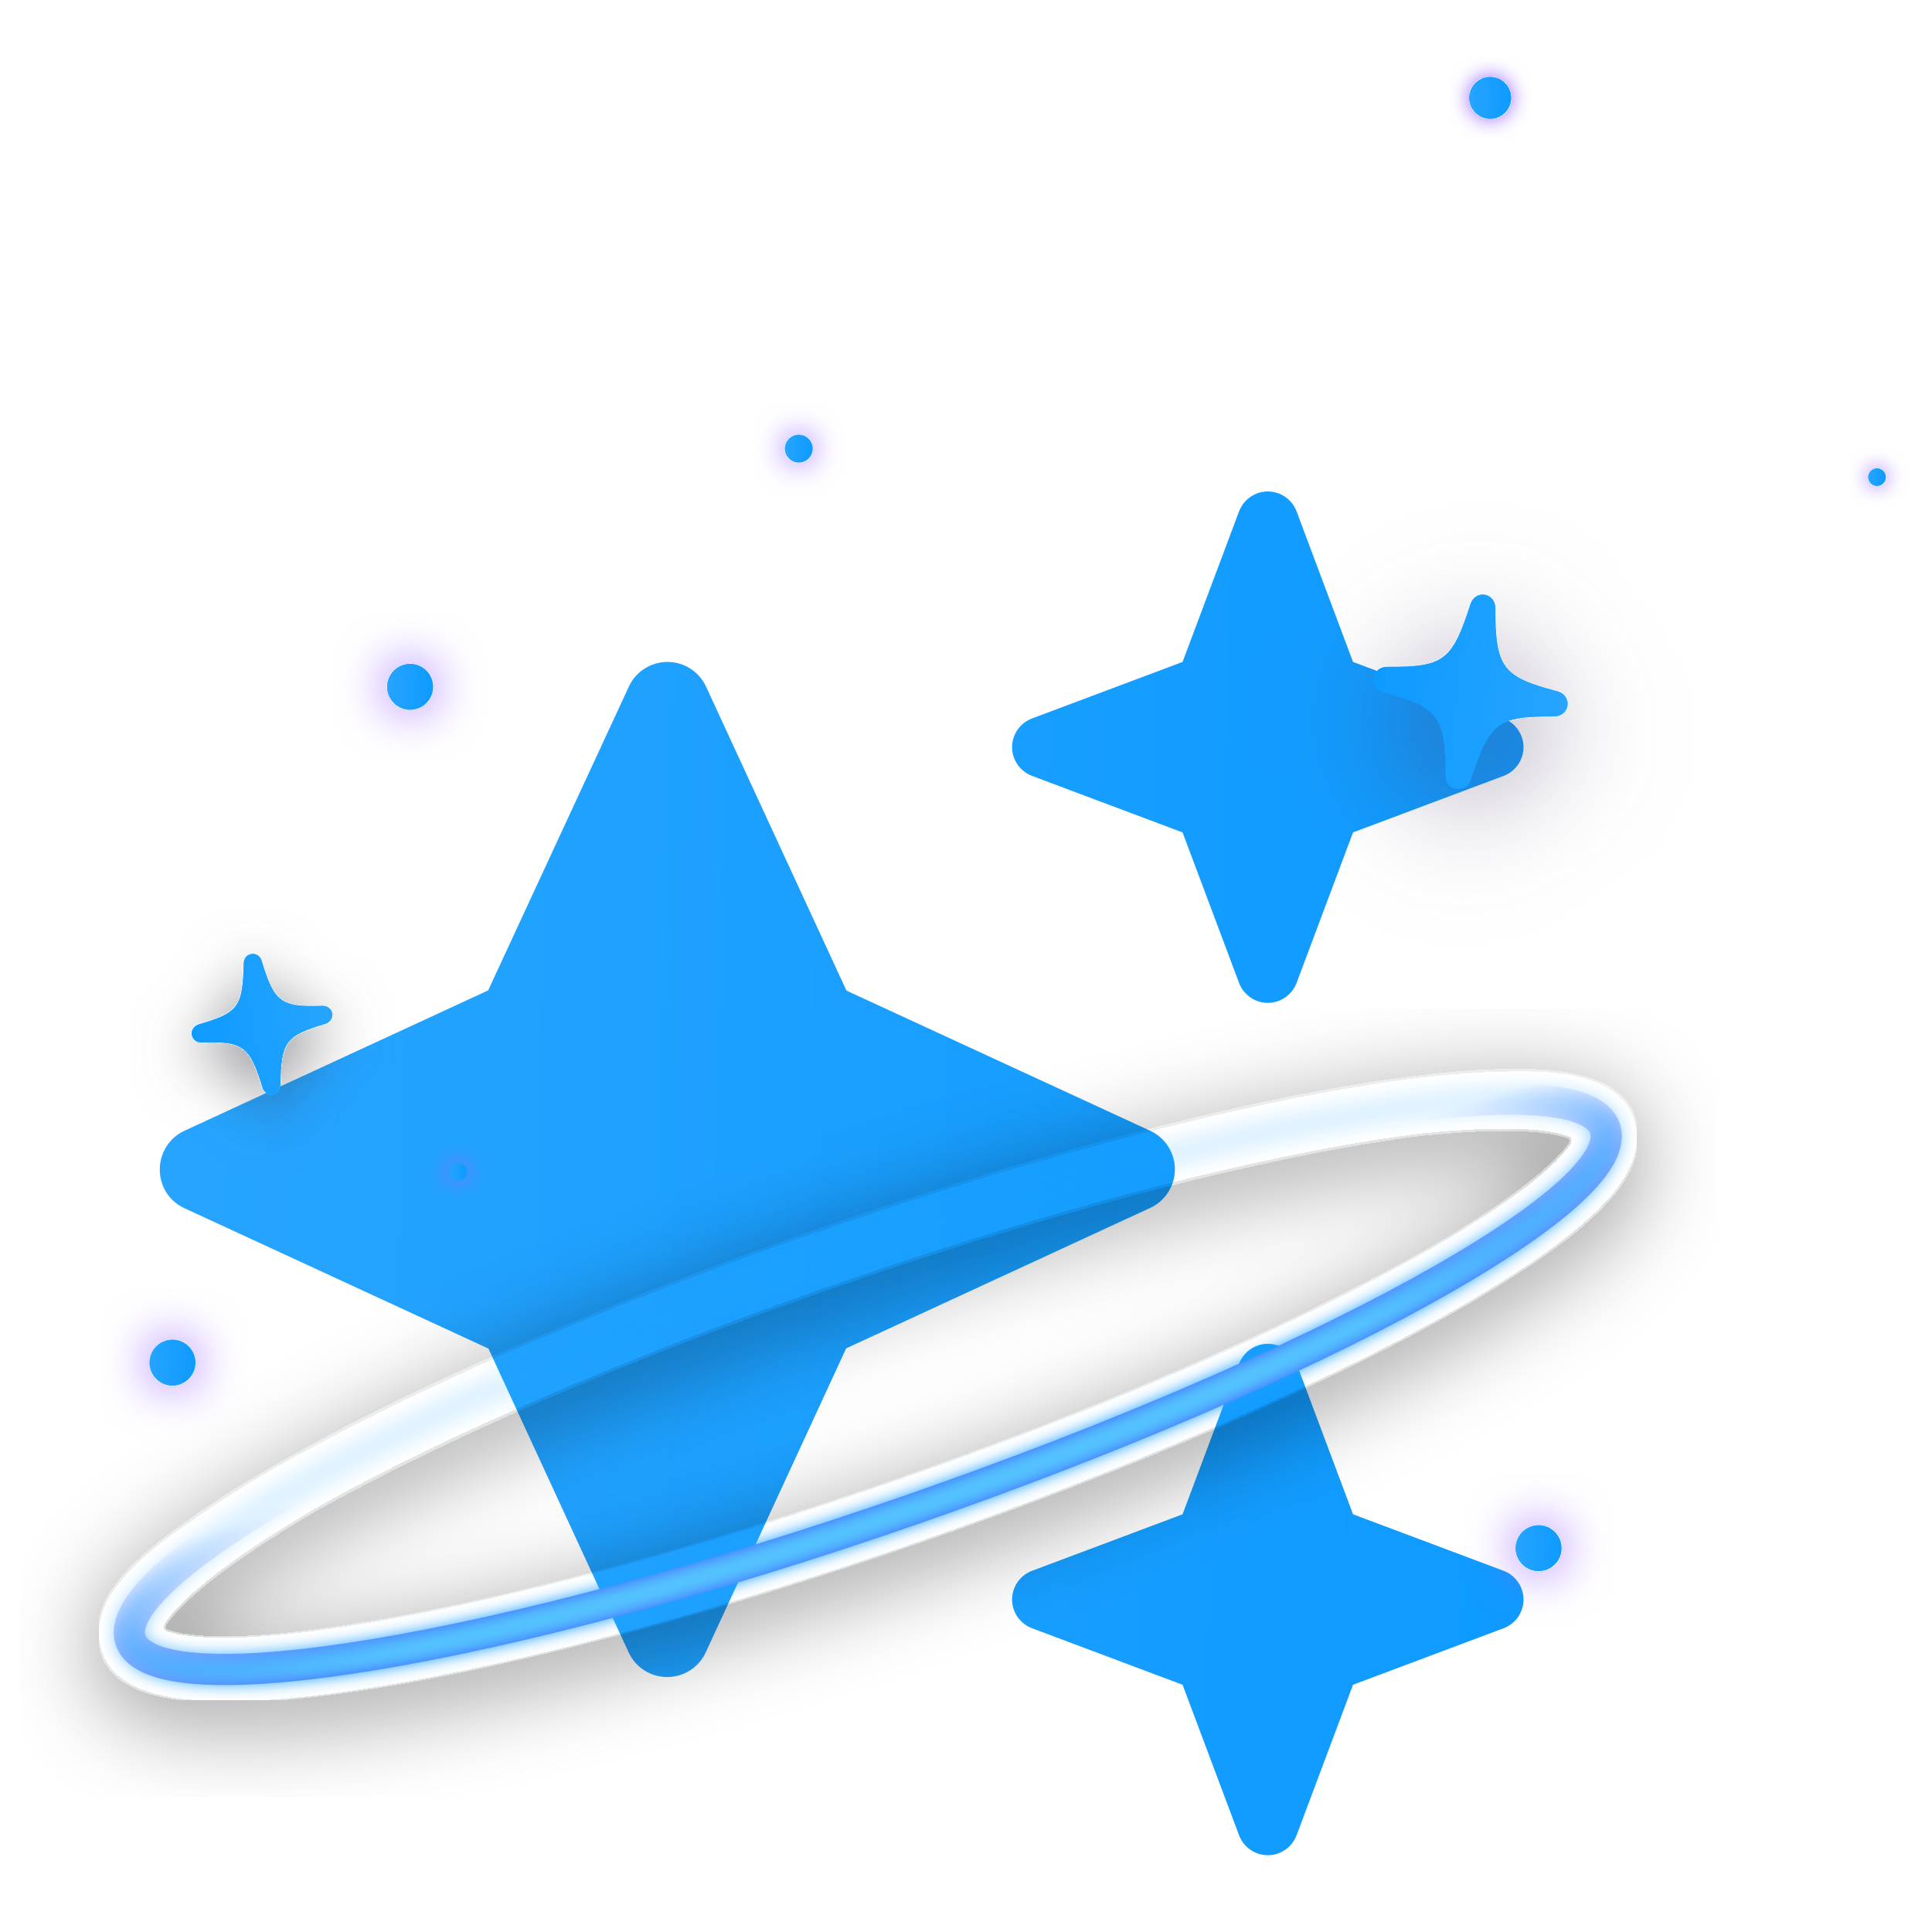
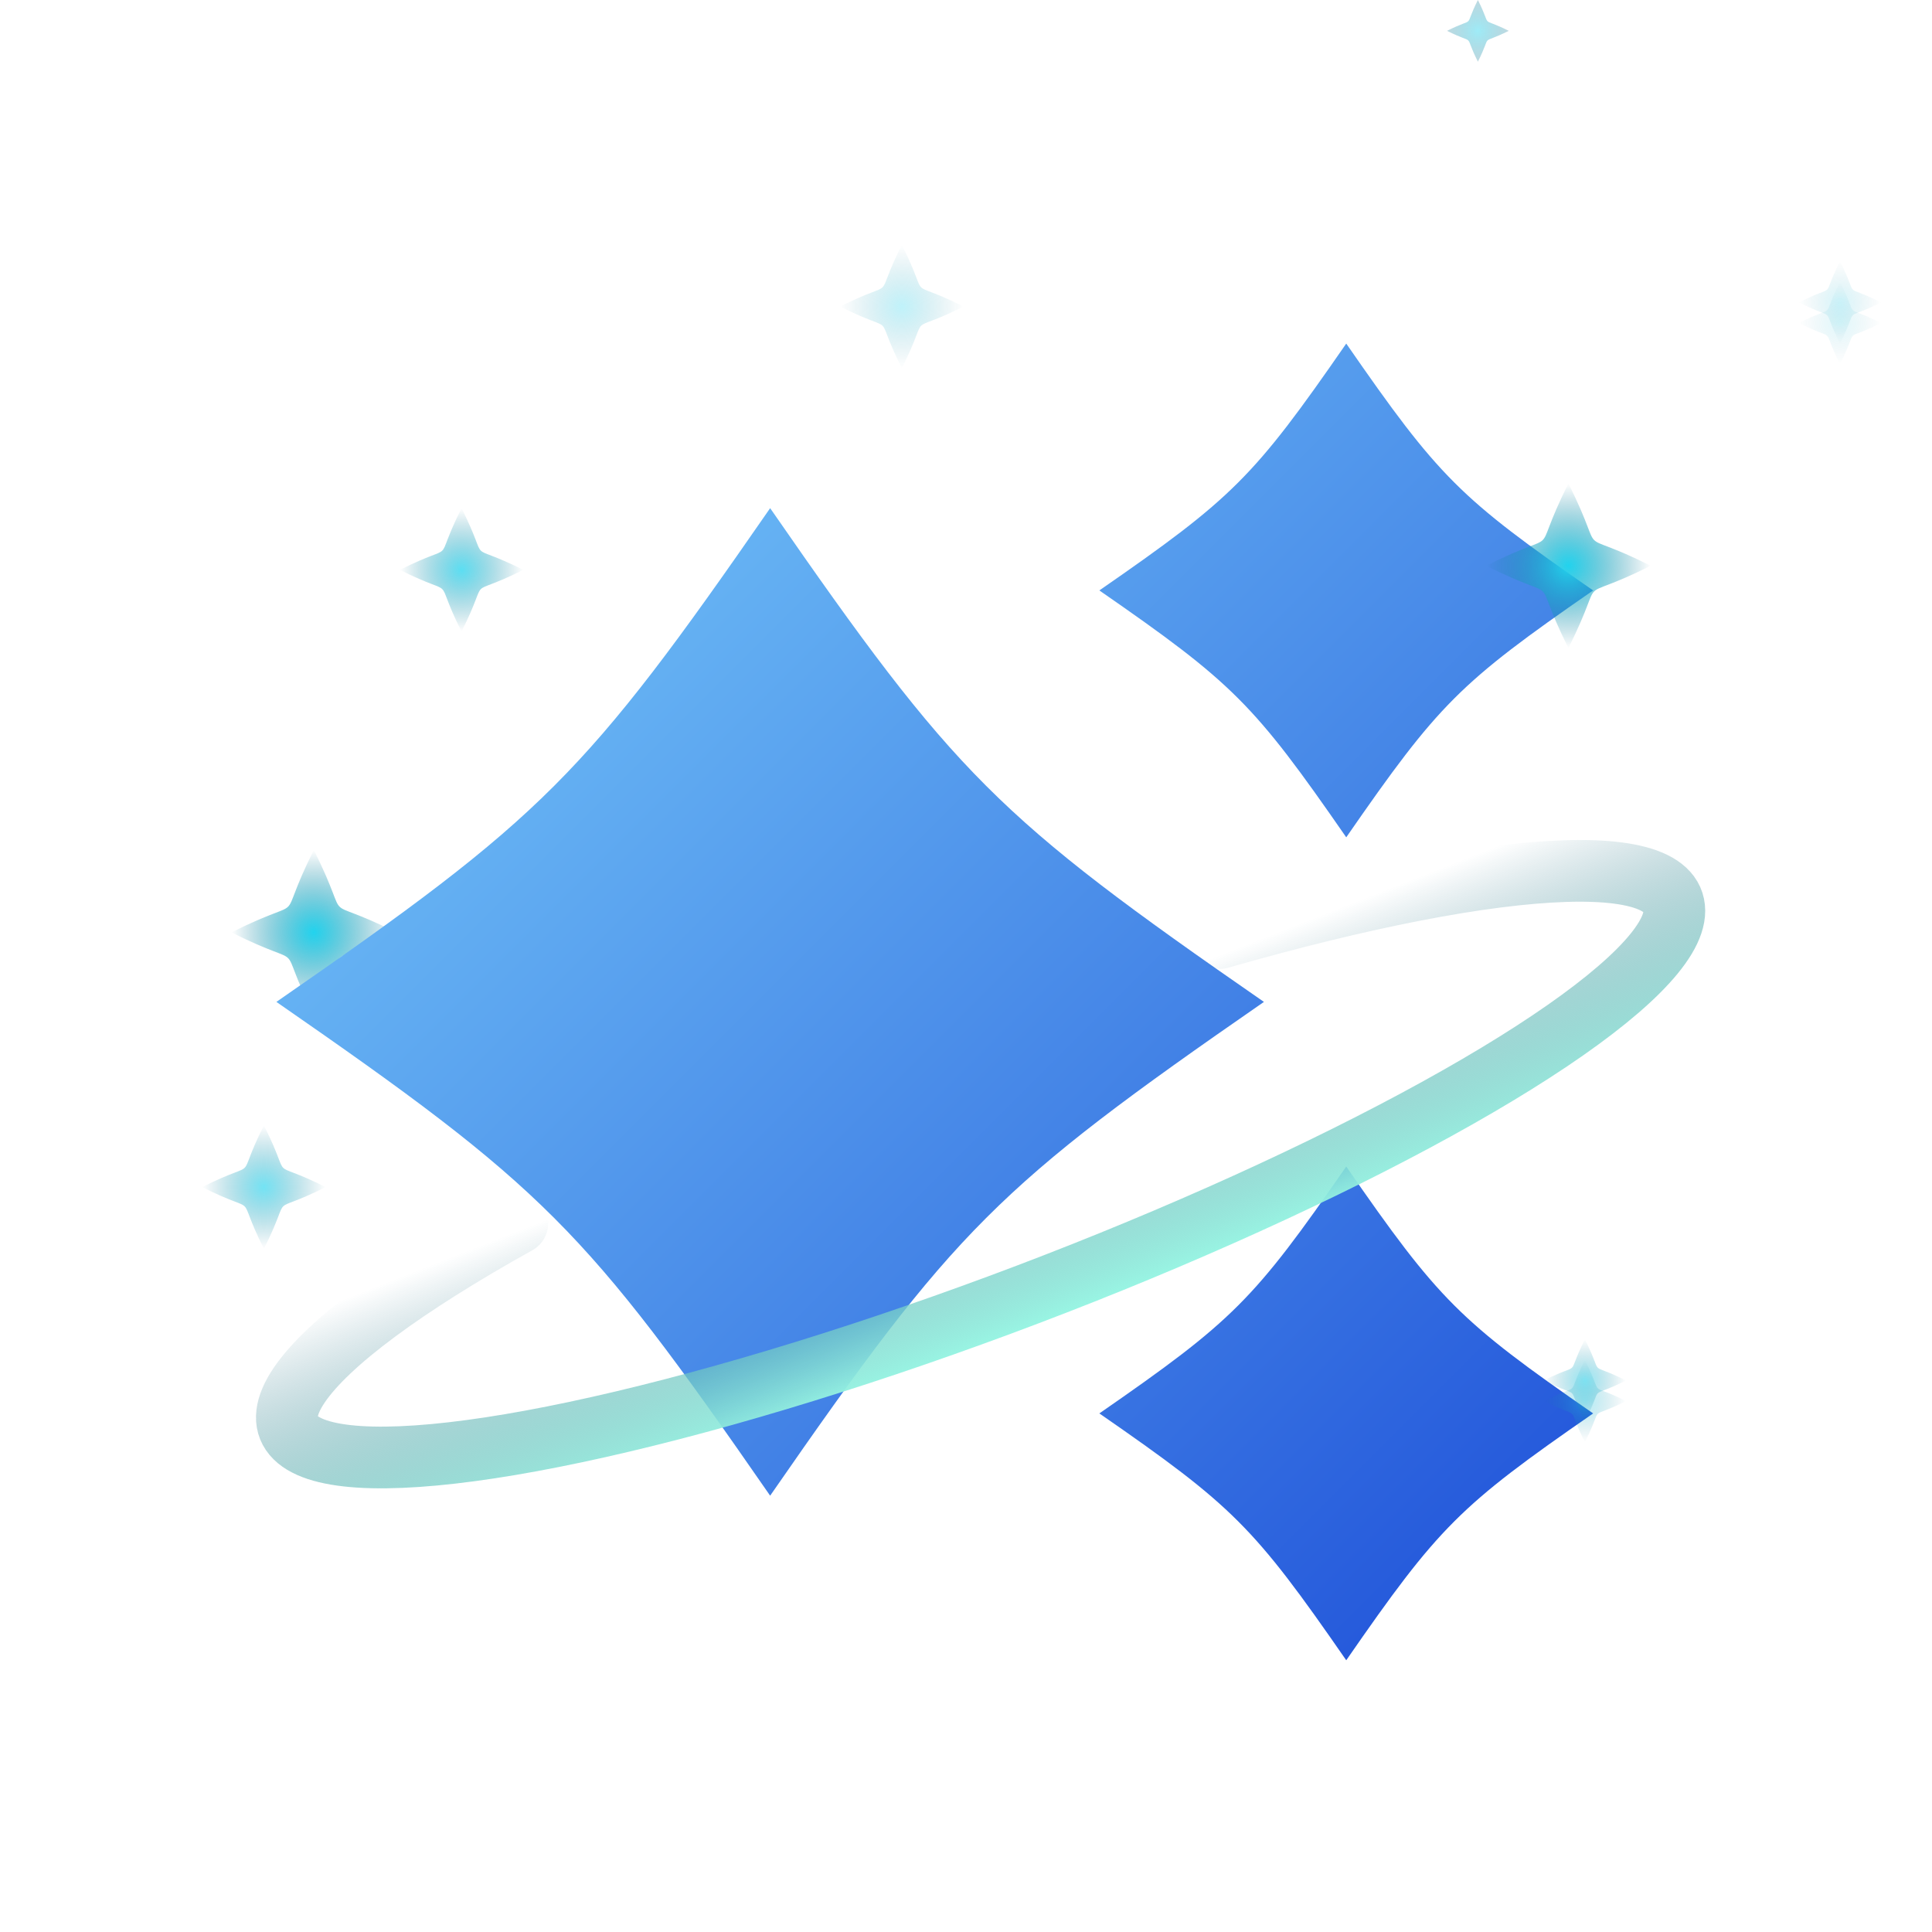
- <svg xmlns="http://www.w3.org/2000/svg" width="34" height="34" viewBox="0 0 34 34" fill="none">
-   <path d="M18.163 12.643C17.952 12.722 17.811 12.924 17.811 13.149C17.811 13.374 17.952 13.575 18.163 13.655L20.811 14.649L21.805 17.297C21.885 17.508 22.087 17.649 22.311 17.649C22.537 17.649 22.738 17.508 22.818 17.297L23.811 14.649L26.46 13.655C26.671 13.575 26.811 13.374 26.811 13.149C26.811 12.924 26.671 12.722 26.46 12.643L23.811 11.649L22.818 9C22.738 8.79 22.537 8.649 22.311 8.649C22.087 8.649 21.885 8.79 21.805 9L20.811 11.649L18.163 12.643ZM12.426 12.085C12.304 11.818 12.037 11.649 11.746 11.649C11.455 11.649 11.188 11.818 11.066 12.085L8.591 17.429L3.247 19.899C2.98 20.021 2.812 20.288 2.812 20.583C2.812 20.879 2.98 21.141 3.247 21.263L8.596 23.733L11.062 29.077C11.183 29.344 11.451 29.513 11.741 29.513C12.032 29.513 12.299 29.344 12.421 29.077L14.891 23.729L20.24 21.258C20.507 21.136 20.676 20.869 20.676 20.579C20.676 20.288 20.507 20.021 20.24 19.899L14.896 17.433L12.426 12.085ZM20.811 26.649L18.163 27.643C17.952 27.722 17.811 27.924 17.811 28.149C17.811 28.374 17.952 28.576 18.163 28.655L20.811 29.649L21.805 32.297C21.885 32.508 22.087 32.649 22.311 32.649C22.537 32.649 22.738 32.508 22.818 32.297L23.811 29.649L26.46 28.655C26.671 28.576 26.811 28.374 26.811 28.149C26.811 27.924 26.671 27.722 26.46 27.643L23.811 26.649L22.818 24C22.738 23.79 22.537 23.649 22.311 23.649C22.087 23.649 21.885 23.79 21.805 24L20.811 26.649Z" fill="url(#paint0_linear_1902_1538)" />
-   <g filter="url(#filter0_d_1902_1538)">
-     <ellipse cx="15.271" cy="24.361" rx="13.732" ry="2.337" transform="rotate(160.848 15.2712 24.3615)" stroke="url(#paint1_linear_1902_1538)" stroke-width="0.549" />
-     <g style="mix-blend-mode:screen" filter="url(#filter1_f_1902_1538)">
-       <ellipse cx="15.271" cy="24.361" rx="13.732" ry="2.337" transform="rotate(160.848 15.2712 24.3615)" stroke="url(#paint2_linear_1902_1538)" stroke-width="0.549" />
-     </g>
-   </g>
-   <g filter="url(#filter2_d_1902_1538)">
-     <circle cx="26.225" cy="1.722" r="0.371" fill="url(#paint3_linear_1902_1538)" />
-   </g>
-   <g filter="url(#filter3_d_1902_1538)">
-     <circle cx="33.032" cy="8.397" r="0.157" fill="url(#paint4_linear_1902_1538)" />
-   </g>
-   <g filter="url(#filter4_d_1902_1538)">
-     <circle cx="7.217" cy="12.087" r="0.406" fill="url(#paint5_linear_1902_1538)" />
-   </g>
-   <g filter="url(#filter5_d_1902_1538)">
-     <circle cx="3.035" cy="23.98" r="0.406" fill="url(#paint6_linear_1902_1538)" />
-   </g>
-   <g filter="url(#filter6_d_1902_1538)">
-     <circle cx="27.076" cy="27.245" r="0.406" fill="url(#paint7_linear_1902_1538)" />
-   </g>
-   <g filter="url(#filter7_d_1902_1538)">
-     <circle cx="8.061" cy="20.619" r="0.157" fill="url(#paint8_linear_1902_1538)" />
-   </g>
-   <g filter="url(#filter8_d_1902_1538)">
-     <circle cx="14.057" cy="7.895" r="0.246" fill="url(#paint9_linear_1902_1538)" />
-   </g>
-   <g filter="url(#filter9_d_1902_1538)">
-     <path d="M25.634 13.882C25.522 13.866 25.443 13.771 25.444 13.652C25.439 12.597 25.318 12.433 24.341 12.178C24.228 12.147 24.154 12.039 24.169 11.927C24.186 11.815 24.286 11.734 24.403 11.733C25.41 11.737 25.55 11.634 25.877 10.628C25.914 10.517 26.014 10.447 26.124 10.463C26.237 10.479 26.315 10.574 26.317 10.693C26.319 11.746 26.439 11.91 27.416 12.165C27.531 12.198 27.605 12.303 27.588 12.417C27.572 12.529 27.475 12.61 27.355 12.61C26.346 12.609 26.208 12.71 25.883 13.717C25.844 13.83 25.742 13.897 25.634 13.882Z" fill="url(#paint10_linear_1902_1538)" />
-   </g>
-   <g filter="url(#filter10_d_1902_1538)">
-     <path d="M4.798 19.262C4.717 19.274 4.642 19.225 4.618 19.143C4.394 18.411 4.276 18.322 3.544 18.349C3.459 18.351 3.385 18.291 3.373 18.211C3.36 18.129 3.413 18.052 3.494 18.027C4.195 17.82 4.27 17.719 4.287 16.952C4.289 16.867 4.344 16.798 4.424 16.786C4.506 16.773 4.58 16.823 4.606 16.905C4.828 17.636 4.945 17.725 5.677 17.698C5.763 17.697 5.836 17.754 5.849 17.837C5.861 17.918 5.811 17.994 5.727 18.02C5.026 18.23 4.952 18.329 4.936 19.096C4.932 19.182 4.876 19.25 4.798 19.262Z" fill="url(#paint11_linear_1902_1538)" />
-   </g>
+ <svg xmlns="http://www.w3.org/2000/svg" width="48" height="48" viewBox="0 0 48 48" fill="none">
+   <path d="M5.75 23.165C7.797 22.142 6.774 23.165 7.797 21.118C8.821 23.165 7.797 22.142 9.845 23.165C7.797 24.189 8.821 23.165 7.797 25.213C6.774 23.165 7.797 24.189 5.75 23.165Z" fill="url(#paint0_diamond_2_43)" />
+   <path d="M9.934 14.158C11.467 13.392 10.7 14.158 11.467 12.625C12.234 14.158 11.467 13.392 13.001 14.158C11.467 14.925 12.234 14.158 11.467 15.692C10.7 14.158 11.467 14.925 9.934 14.158Z" fill="url(#paint1_diamond_2_43)" fill-opacity="0.74" />
+   <path d="M20.872 7.616C22.406 6.849 21.639 7.616 22.406 6.082C23.172 7.616 22.406 6.849 23.939 7.616C22.406 8.382 23.172 7.616 22.406 9.149C21.639 7.616 22.406 8.382 20.872 7.616Z" fill="url(#paint2_diamond_2_43)" fill-opacity="0.78" />
+   <path d="M35.951 0.766C36.718 0.383 36.335 0.766 36.718 -0.001C37.101 0.766 36.718 0.383 37.485 0.766C36.718 1.149 37.101 0.766 36.718 1.533C36.335 0.766 36.718 1.149 35.951 0.766Z" fill="url(#paint3_diamond_2_43)" />
+   <path d="M6.867 24.892C13.512 20.292 14.534 19.27 19.134 12.625C23.735 19.27 24.757 20.292 31.402 24.892C24.757 29.493 23.735 30.515 19.134 37.16C14.534 30.515 13.512 29.493 6.867 24.892Z" fill="url(#paint4_linear_2_43)" />
+   <path d="M27.313 35.116C30.636 32.815 31.147 32.304 33.447 28.982C35.747 32.304 36.258 32.815 39.581 35.116C36.258 37.416 35.747 37.927 33.447 41.249C31.147 37.927 30.636 37.416 27.313 35.116Z" fill="url(#paint5_linear_2_43)" />
+   <path d="M27.313 14.669C30.636 12.369 31.147 11.858 33.447 8.536C35.747 11.858 36.258 12.369 39.581 14.669C36.258 16.97 35.747 17.481 33.447 20.803C31.147 17.481 30.636 16.97 27.313 14.669Z" fill="url(#paint6_linear_2_43)" />
+   <path d="M36.922 14.056C38.967 13.034 37.945 14.056 38.967 12.011C39.989 14.056 38.967 13.034 41.012 14.056C38.967 15.078 39.989 14.056 38.967 16.101C37.945 14.056 38.967 15.078 36.922 14.056Z" fill="url(#paint7_diamond_2_43)" />
+   <path d="M38.354 34.809C39.376 34.298 38.865 34.809 39.376 33.787C39.887 34.809 39.376 34.298 40.398 34.809C39.376 35.32 39.887 34.809 39.376 35.831C38.865 34.809 39.376 35.32 38.354 34.809Z" fill="url(#paint8_diamond_2_43)" fill-opacity="0.5" />
+   <path d="M44.692 8.025C45.714 7.513 45.203 8.025 45.714 7.002C46.225 8.025 45.714 7.513 46.737 8.025C45.714 8.536 46.225 8.025 45.714 9.047C45.203 8.025 45.714 8.536 44.692 8.025Z" fill="url(#paint9_diamond_2_43)" fill-opacity="0.5" />
+   <path d="M38.354 34.298C39.376 33.787 38.865 34.298 39.376 33.275C39.887 34.298 39.376 33.787 40.398 34.298C39.376 34.809 39.887 34.298 39.376 35.32C38.865 34.298 39.376 34.809 38.354 34.298Z" fill="url(#paint10_diamond_2_43)" fill-opacity="0.7" />
+   <path d="M44.692 7.513C45.714 7.002 45.203 7.513 45.714 6.491C46.225 7.513 45.714 7.002 46.737 7.513C45.714 8.025 46.225 7.513 45.714 8.536C45.203 7.513 45.714 8.025 44.692 7.513Z" fill="url(#paint11_diamond_2_43)" fill-opacity="0.5" />
+   <path d="M30.303 23.306C33.84 22.291 36.854 21.707 38.884 21.642C40.914 21.577 41.848 22.036 41.542 22.948C41.237 23.859 39.71 25.174 37.194 26.69C34.679 28.206 31.313 29.841 27.613 31.344C23.913 32.846 20.082 34.134 16.706 35.01C13.33 35.886 10.596 36.302 8.922 36.194C7.248 36.086 6.725 35.46 7.435 34.412C8.145 33.365 10.048 31.953 12.853 30.392" stroke="url(#paint12_linear_2_43)" stroke-width="1.533" stroke-linecap="round" />
+   <path d="M5.022 29.493C6.557 28.726 5.79 29.493 6.557 27.959C7.324 29.493 6.557 28.726 8.091 29.493C6.557 30.26 7.324 29.493 6.557 31.027C5.79 29.493 6.557 30.26 5.022 29.493Z" fill="url(#paint13_diamond_2_43)" fill-opacity="0.72" />
  <defs>
-     <filter id="filter0_d_1902_1538" x="0.365" y="17.76" width="29.813" height="13.858" filterUnits="userSpaceOnUse" color-interpolation-filters="sRGB">
-       <feFlood flood-opacity="0" result="BackgroundImageFix" />
-       <feColorMatrix in="SourceAlpha" type="matrix" values="0 0 0 0 0 0 0 0 0 0 0 0 0 0 0 0 0 0 127 0" result="hardAlpha" />
-       <feOffset dy="0.327" />
-       <feGaussianBlur stdDeviation="0.818" />
-       <feComposite in2="hardAlpha" operator="out" />
-       <feColorMatrix type="matrix" values="0 0 0 0 0 0 0 0 0 0 0 0 0 0 0 0 0 0 0.45 0" />
-       <feBlend mode="normal" in2="BackgroundImageFix" result="effect1_dropShadow_1902_1538" />
-       <feBlend mode="normal" in="SourceGraphic" in2="effect1_dropShadow_1902_1538" result="shape" />
-     </filter>
-     <filter id="filter1_f_1902_1538" x="1.747" y="18.815" width="27.048" height="11.094" filterUnits="userSpaceOnUse" color-interpolation-filters="sRGB">
-       <feFlood flood-opacity="0" result="BackgroundImageFix" />
-       <feBlend mode="normal" in="SourceGraphic" in2="BackgroundImageFix" result="shape" />
-       <feGaussianBlur stdDeviation="0.127" result="effect1_foregroundBlur_1902_1538" />
-     </filter>
-     <filter id="filter2_d_1902_1538" x="25.512" y="1.01" width="1.425" height="1.425" filterUnits="userSpaceOnUse" color-interpolation-filters="sRGB">
-       <feFlood flood-opacity="0" result="BackgroundImageFix" />
-       <feColorMatrix in="SourceAlpha" type="matrix" values="0 0 0 0 0 0 0 0 0 0 0 0 0 0 0 0 0 0 127 0" result="hardAlpha" />
-       <feOffset />
-       <feGaussianBlur stdDeviation="0.171" />
-       <feComposite in2="hardAlpha" operator="out" />
-       <feColorMatrix type="matrix" values="0 0 0 0 0.592 0 0 0 0 0.392 0 0 0 0 1 0 0 0 1 0" />
-       <feBlend mode="normal" in2="BackgroundImageFix" result="effect1_dropShadow_1902_1538" />
-       <feBlend mode="normal" in="SourceGraphic" in2="effect1_dropShadow_1902_1538" result="shape" />
-     </filter>
-     <filter id="filter3_d_1902_1538" x="32.534" y="7.899" width="0.996" height="0.996" filterUnits="userSpaceOnUse" color-interpolation-filters="sRGB">
-       <feFlood flood-opacity="0" result="BackgroundImageFix" />
-       <feColorMatrix in="SourceAlpha" type="matrix" values="0 0 0 0 0 0 0 0 0 0 0 0 0 0 0 0 0 0 127 0" result="hardAlpha" />
-       <feOffset />
-       <feGaussianBlur stdDeviation="0.171" />
-       <feComposite in2="hardAlpha" operator="out" />
-       <feColorMatrix type="matrix" values="0 0 0 0 0.592 0 0 0 0 0.392 0 0 0 0 1 0 0 0 1 0" />
-       <feBlend mode="normal" in2="BackgroundImageFix" result="effect1_dropShadow_1902_1538" />
-       <feBlend mode="normal" in="SourceGraphic" in2="effect1_dropShadow_1902_1538" result="shape" />
-     </filter>
-     <filter id="filter4_d_1902_1538" x="5.926" y="10.795" width="2.584" height="2.584" filterUnits="userSpaceOnUse" color-interpolation-filters="sRGB">
-       <feFlood flood-opacity="0" result="BackgroundImageFix" />
-       <feColorMatrix in="SourceAlpha" type="matrix" values="0 0 0 0 0 0 0 0 0 0 0 0 0 0 0 0 0 0 127 0" result="hardAlpha" />
-       <feOffset />
-       <feGaussianBlur stdDeviation="0.443" />
-       <feComposite in2="hardAlpha" operator="out" />
-       <feColorMatrix type="matrix" values="0 0 0 0 0.592 0 0 0 0 0.392 0 0 0 0 1 0 0 0 1 0" />
-       <feBlend mode="normal" in2="BackgroundImageFix" result="effect1_dropShadow_1902_1538" />
-       <feBlend mode="normal" in="SourceGraphic" in2="effect1_dropShadow_1902_1538" result="shape" />
-     </filter>
-     <filter id="filter5_d_1902_1538" x="1.743" y="22.688" width="2.584" height="2.584" filterUnits="userSpaceOnUse" color-interpolation-filters="sRGB">
-       <feFlood flood-opacity="0" result="BackgroundImageFix" />
-       <feColorMatrix in="SourceAlpha" type="matrix" values="0 0 0 0 0 0 0 0 0 0 0 0 0 0 0 0 0 0 127 0" result="hardAlpha" />
-       <feOffset />
-       <feGaussianBlur stdDeviation="0.443" />
-       <feComposite in2="hardAlpha" operator="out" />
-       <feColorMatrix type="matrix" values="0 0 0 0 0.592 0 0 0 0 0.392 0 0 0 0 1 0 0 0 1 0" />
-       <feBlend mode="normal" in2="BackgroundImageFix" result="effect1_dropShadow_1902_1538" />
-       <feBlend mode="normal" in="SourceGraphic" in2="effect1_dropShadow_1902_1538" result="shape" />
-     </filter>
-     <filter id="filter6_d_1902_1538" x="25.784" y="25.953" width="2.584" height="2.584" filterUnits="userSpaceOnUse" color-interpolation-filters="sRGB">
-       <feFlood flood-opacity="0" result="BackgroundImageFix" />
-       <feColorMatrix in="SourceAlpha" type="matrix" values="0 0 0 0 0 0 0 0 0 0 0 0 0 0 0 0 0 0 127 0" result="hardAlpha" />
-       <feOffset />
-       <feGaussianBlur stdDeviation="0.443" />
-       <feComposite in2="hardAlpha" operator="out" />
-       <feColorMatrix type="matrix" values="0 0 0 0 0.592 0 0 0 0 0.392 0 0 0 0 1 0 0 0 1 0" />
-       <feBlend mode="normal" in2="BackgroundImageFix" result="effect1_dropShadow_1902_1538" />
-       <feBlend mode="normal" in="SourceGraphic" in2="effect1_dropShadow_1902_1538" result="shape" />
-     </filter>
-     <filter id="filter7_d_1902_1538" x="7.563" y="20.121" width="0.996" height="0.996" filterUnits="userSpaceOnUse" color-interpolation-filters="sRGB">
-       <feFlood flood-opacity="0" result="BackgroundImageFix" />
-       <feColorMatrix in="SourceAlpha" type="matrix" values="0 0 0 0 0 0 0 0 0 0 0 0 0 0 0 0 0 0 127 0" result="hardAlpha" />
-       <feOffset />
-       <feGaussianBlur stdDeviation="0.171" />
-       <feComposite in2="hardAlpha" operator="out" />
-       <feColorMatrix type="matrix" values="0 0 0 0 0.592 0 0 0 0 0.392 0 0 0 0 1 0 0 0 1 0" />
-       <feBlend mode="normal" in2="BackgroundImageFix" result="effect1_dropShadow_1902_1538" />
-       <feBlend mode="normal" in="SourceGraphic" in2="effect1_dropShadow_1902_1538" result="shape" />
-     </filter>
-     <filter id="filter8_d_1902_1538" x="13.275" y="7.112" width="1.565" height="1.565" filterUnits="userSpaceOnUse" color-interpolation-filters="sRGB">
-       <feFlood flood-opacity="0" result="BackgroundImageFix" />
-       <feColorMatrix in="SourceAlpha" type="matrix" values="0 0 0 0 0 0 0 0 0 0 0 0 0 0 0 0 0 0 127 0" result="hardAlpha" />
-       <feOffset />
-       <feGaussianBlur stdDeviation="0.268" />
-       <feComposite in2="hardAlpha" operator="out" />
-       <feColorMatrix type="matrix" values="0 0 0 0 0.592 0 0 0 0 0.392 0 0 0 0 1 0 0 0 1 0" />
-       <feBlend mode="normal" in2="BackgroundImageFix" result="effect1_dropShadow_1902_1538" />
-       <feBlend mode="normal" in="SourceGraphic" in2="effect1_dropShadow_1902_1538" result="shape" />
-     </filter>
-     <filter id="filter9_d_1902_1538" x="22.037" y="8.885" width="7.684" height="7.684" filterUnits="userSpaceOnUse" color-interpolation-filters="sRGB">
-       <feFlood flood-opacity="0" result="BackgroundImageFix" />
-       <feColorMatrix in="SourceAlpha" type="matrix" values="0 0 0 0 0 0 0 0 0 0 0 0 0 0 0 0 0 0 127 0" result="hardAlpha" />
-       <feOffset dy="0.555" />
-       <feGaussianBlur stdDeviation="1.065" />
-       <feComposite in2="hardAlpha" operator="out" />
-       <feColorMatrix type="matrix" values="0 0 0 0 0.297 0 0 0 0 0.244 0 0 0 0 0.404 0 0 0 0.6 0" />
-       <feBlend mode="normal" in2="BackgroundImageFix" result="effect1_dropShadow_1902_1538" />
-       <feBlend mode="normal" in="SourceGraphic" in2="effect1_dropShadow_1902_1538" result="shape" />
-     </filter>
-     <filter id="filter10_d_1902_1538" x="2.289" y="15.984" width="4.643" height="4.643" filterUnits="userSpaceOnUse" color-interpolation-filters="sRGB">
-       <feFlood flood-opacity="0" result="BackgroundImageFix" />
-       <feColorMatrix in="SourceAlpha" type="matrix" values="0 0 0 0 0 0 0 0 0 0 0 0 0 0 0 0 0 0 127 0" result="hardAlpha" />
-       <feOffset dy="0.282" />
-       <feGaussianBlur stdDeviation="0.541" />
-       <feComposite in2="hardAlpha" operator="out" />
-       <feColorMatrix type="matrix" values="0 0 0 0 0.221 0 0 0 0 0.21 0 0 0 0 0.242 0 0 0 0.6 0" />
-       <feBlend mode="normal" in2="BackgroundImageFix" result="effect1_dropShadow_1902_1538" />
-       <feBlend mode="normal" in="SourceGraphic" in2="effect1_dropShadow_1902_1538" result="shape" />
-     </filter>
-     <linearGradient id="paint0_linear_1902_1538" x1="3.523" y1="19.407" x2="27.383" y2="19.909" gradientUnits="userSpaceOnUse">
-       <stop stop-color="#26A4FF" />
-       <stop offset="1" stop-color="#0D9AFF" />
+     <radialGradient id="paint0_diamond_2_43" cx="0" cy="0" r="1" gradientUnits="userSpaceOnUse" gradientTransform="translate(7.79743 23.1652) rotate(90) scale(2.04743)">
+       <stop stop-color="#22D3EE" />
+       <stop offset="1" stop-color="#0E7490" stop-opacity="0" />
+     </radialGradient>
+     <radialGradient id="paint1_diamond_2_43" cx="0" cy="0" r="1" gradientUnits="userSpaceOnUse" gradientTransform="translate(11.4671 14.1583) rotate(90) scale(1.53345)">
+       <stop stop-color="#22D3EE" />
+       <stop offset="1" stop-color="#0E7490" stop-opacity="0" />
+     </radialGradient>
+     <radialGradient id="paint2_diamond_2_43" cx="0" cy="0" r="1" gradientUnits="userSpaceOnUse" gradientTransform="translate(22.4057 7.61565) rotate(90) scale(1.53345)">
+       <stop stop-color="#22D3EE" stop-opacity="0.37" />
+       <stop offset="1" stop-color="#0E7490" stop-opacity="0" />
+     </radialGradient>
+     <radialGradient id="paint3_diamond_2_43" cx="0" cy="0" r="1" gradientUnits="userSpaceOnUse" gradientTransform="translate(36.718 0.766117) rotate(90) scale(0.766727)">
+       <stop stop-color="#22D3EE" stop-opacity="0.44" />
+       <stop offset="1" stop-color="#0E7490" stop-opacity="0.27" />
+     </radialGradient>
+     <linearGradient id="paint4_linear_2_43" x1="6.867" y1="8.536" x2="39.581" y2="41.249" gradientUnits="userSpaceOnUse">
+       <stop stop-color="#7DD3FC" />
+       <stop offset="1" stop-color="#1D4ED8" />
    </linearGradient>
-     <linearGradient id="paint1_linear_1902_1538" x1="29.158" y1="22.648" x2="29.14" y2="25.735" gradientUnits="userSpaceOnUse">
-       <stop stop-color="#3F5FFF" />
-       <stop offset="1" stop-color="#3F5FFF" stop-opacity="0" />
+     <linearGradient id="paint5_linear_2_43" x1="6.867" y1="8.536" x2="39.581" y2="41.249" gradientUnits="userSpaceOnUse">
+       <stop stop-color="#7DD3FC" />
+       <stop offset="1" stop-color="#1D4ED8" />
    </linearGradient>
-     <linearGradient id="paint2_linear_1902_1538" x1="29.158" y1="22.648" x2="29.14" y2="25.735" gradientUnits="userSpaceOnUse">
-       <stop stop-color="#1DA0FF" />
-       <stop offset="1" stop-color="#199FFF" stop-opacity="0.13" />
+     <linearGradient id="paint6_linear_2_43" x1="6.867" y1="8.536" x2="39.581" y2="41.249" gradientUnits="userSpaceOnUse">
+       <stop stop-color="#7DD3FC" />
+       <stop offset="1" stop-color="#1D4ED8" />
    </linearGradient>
-     <linearGradient id="paint3_linear_1902_1538" x1="25.876" y1="1.684" x2="26.613" y2="1.699" gradientUnits="userSpaceOnUse">
-       <stop stop-color="#26A4FF" />
-       <stop offset="1" stop-color="#0D9AFF" />
+     <radialGradient id="paint7_diamond_2_43" cx="0" cy="0" r="1" gradientUnits="userSpaceOnUse" gradientTransform="translate(38.9671 14.0561) rotate(90) scale(2.04461)">
+       <stop stop-color="#22D3EE" />
+       <stop offset="1" stop-color="#0E7490" stop-opacity="0" />
+     </radialGradient>
+     <radialGradient id="paint8_diamond_2_43" cx="0" cy="0" r="1" gradientUnits="userSpaceOnUse" gradientTransform="translate(39.376 34.8089) rotate(90) scale(1.0223)">
+       <stop stop-color="#22D3EE" stop-opacity="0.7" />
+       <stop offset="1" stop-color="#0E7490" stop-opacity="0" />
+     </radialGradient>
+     <radialGradient id="paint9_diamond_2_43" cx="0" cy="0" r="1" gradientUnits="userSpaceOnUse" gradientTransform="translate(45.7143 8.02455) rotate(90) scale(1.0223)">
+       <stop stop-color="#22D3EE" stop-opacity="0.28" />
+       <stop offset="1" stop-color="#0E7490" stop-opacity="0" />
+     </radialGradient>
+     <radialGradient id="paint10_diamond_2_43" cx="0" cy="0" r="1" gradientUnits="userSpaceOnUse" gradientTransform="translate(39.376 34.2977) rotate(90) scale(1.0223)">
+       <stop stop-color="#22D3EE" stop-opacity="0.7" />
+       <stop offset="1" stop-color="#0E7490" stop-opacity="0" />
+     </radialGradient>
+     <radialGradient id="paint11_diamond_2_43" cx="0" cy="0" r="1" gradientUnits="userSpaceOnUse" gradientTransform="translate(45.7143 7.51339) rotate(90) scale(1.0223)">
+       <stop stop-color="#22D3EE" stop-opacity="0.37" />
+       <stop offset="1" stop-color="#0E7490" stop-opacity="0" />
+     </radialGradient>
+     <linearGradient id="paint12_linear_2_43" x1="21.69" y1="19.781" x2="27.313" y2="34.093" gradientUnits="userSpaceOnUse">
+       <stop stop-color="#155E75" stop-opacity="0" />
+       <stop offset="0.444" stop-color="#155E75" stop-opacity="0" />
+       <stop offset="0.895" stop-color="#99F6E4" />
+       <stop offset="1" stop-color="#99F6E4" />
    </linearGradient>
-     <linearGradient id="paint4_linear_1902_1538" x1="32.885" y1="8.381" x2="33.196" y2="8.387" gradientUnits="userSpaceOnUse">
-       <stop stop-color="#26A4FF" />
-       <stop offset="1" stop-color="#0D9AFF" />
-     </linearGradient>
-     <linearGradient id="paint5_linear_1902_1538" x1="6.835" y1="12.045" x2="7.643" y2="12.062" gradientUnits="userSpaceOnUse">
-       <stop stop-color="#26A4FF" />
-       <stop offset="1" stop-color="#0D9AFF" />
-     </linearGradient>
-     <linearGradient id="paint6_linear_1902_1538" x1="2.653" y1="23.938" x2="3.461" y2="23.955" gradientUnits="userSpaceOnUse">
-       <stop stop-color="#26A4FF" />
-       <stop offset="1" stop-color="#0D9AFF" />
-     </linearGradient>
-     <linearGradient id="paint7_linear_1902_1538" x1="26.694" y1="27.203" x2="27.501" y2="27.22" gradientUnits="userSpaceOnUse">
-       <stop stop-color="#26A4FF" />
-       <stop offset="1" stop-color="#0D9AFF" />
-     </linearGradient>
-     <linearGradient id="paint8_linear_1902_1538" x1="7.914" y1="20.603" x2="8.225" y2="20.609" gradientUnits="userSpaceOnUse">
-       <stop stop-color="#26A4FF" />
-       <stop offset="1" stop-color="#0D9AFF" />
-     </linearGradient>
-     <linearGradient id="paint9_linear_1902_1538" x1="13.826" y1="7.869" x2="14.315" y2="7.879" gradientUnits="userSpaceOnUse">
-       <stop stop-color="#26A4FF" />
-       <stop offset="1" stop-color="#0D9AFF" />
-     </linearGradient>
-     <linearGradient id="paint10_linear_1902_1538" x1="27.512" y1="12.226" x2="24.103" y2="11.81" gradientUnits="userSpaceOnUse">
-       <stop stop-color="#26A4FF" />
-       <stop offset="1" stop-color="#0D9AFF" />
-     </linearGradient>
-     <linearGradient id="paint11_linear_1902_1538" x1="5.756" y1="17.72" x2="3.302" y2="18.143" gradientUnits="userSpaceOnUse">
-       <stop stop-color="#26A4FF" />
-       <stop offset="1" stop-color="#0D9AFF" />
-     </linearGradient>
+     <radialGradient id="paint13_diamond_2_43" cx="0" cy="0" r="1" gradientUnits="userSpaceOnUse" gradientTransform="translate(6.55661 29.4929) rotate(90) scale(1.53416)">
+       <stop stop-color="#22D3EE" stop-opacity="0.88" />
+       <stop offset="1" stop-color="#0E7490" stop-opacity="0" />
+     </radialGradient>
  </defs>
</svg>
